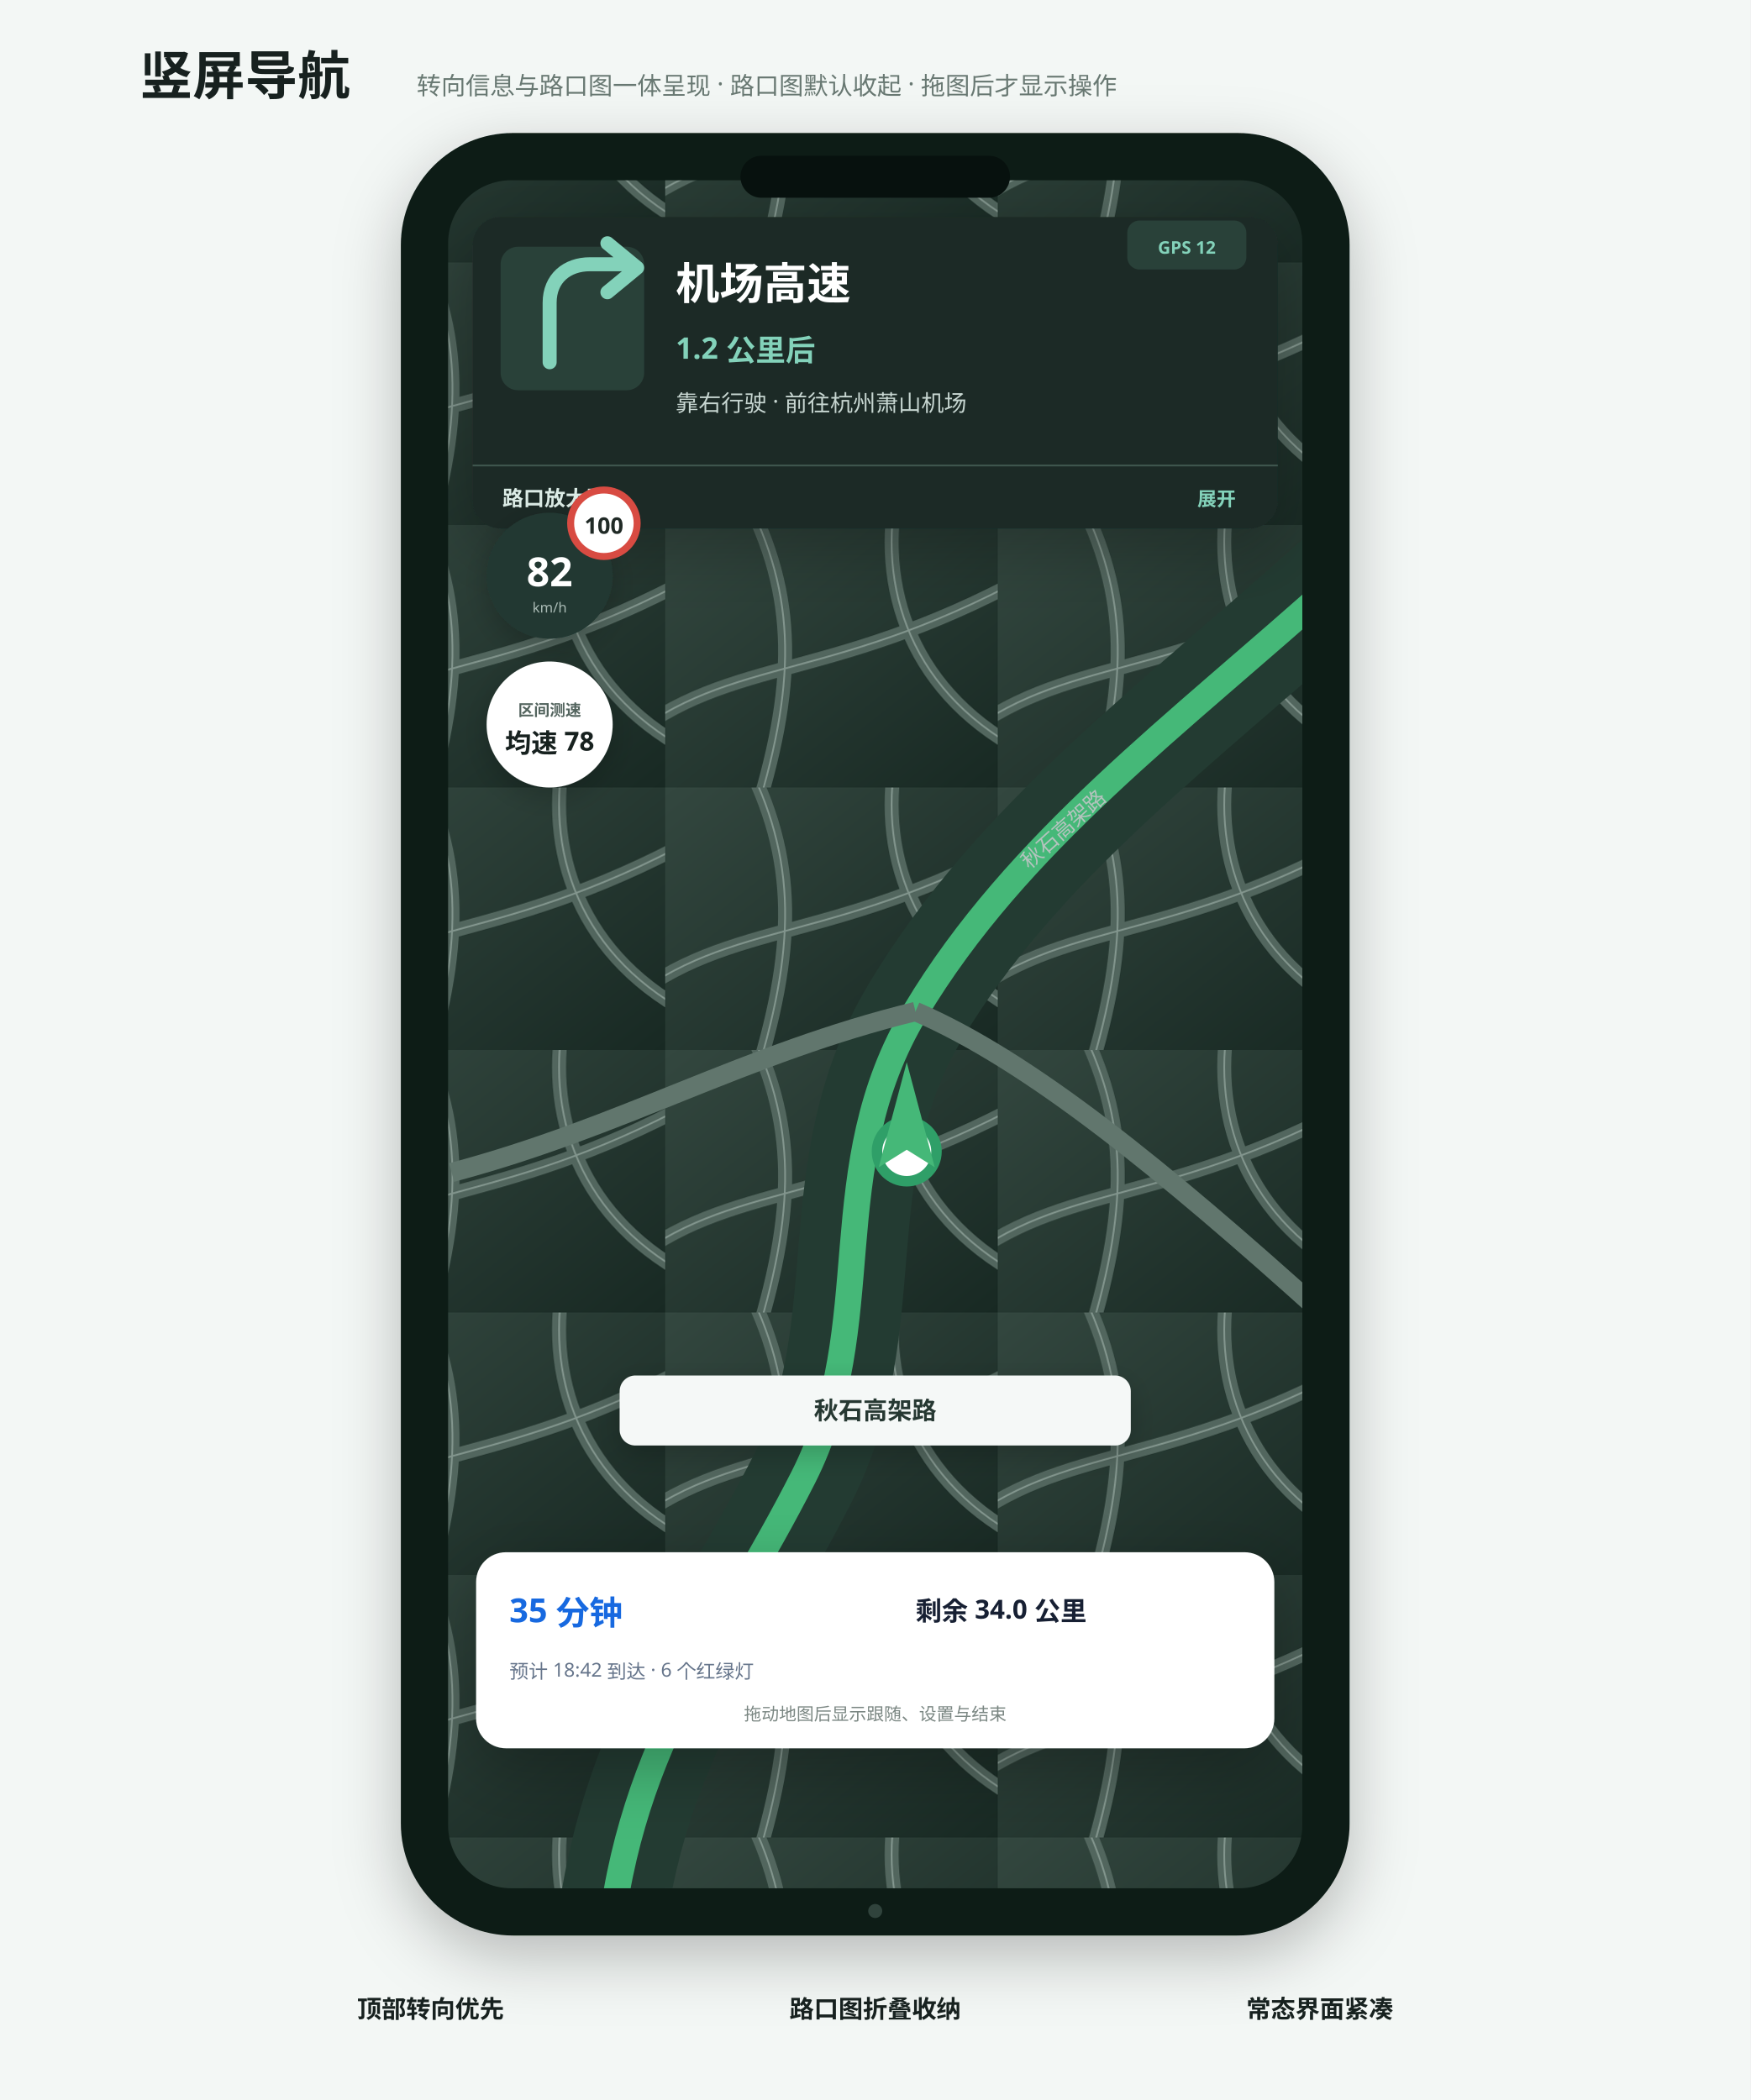
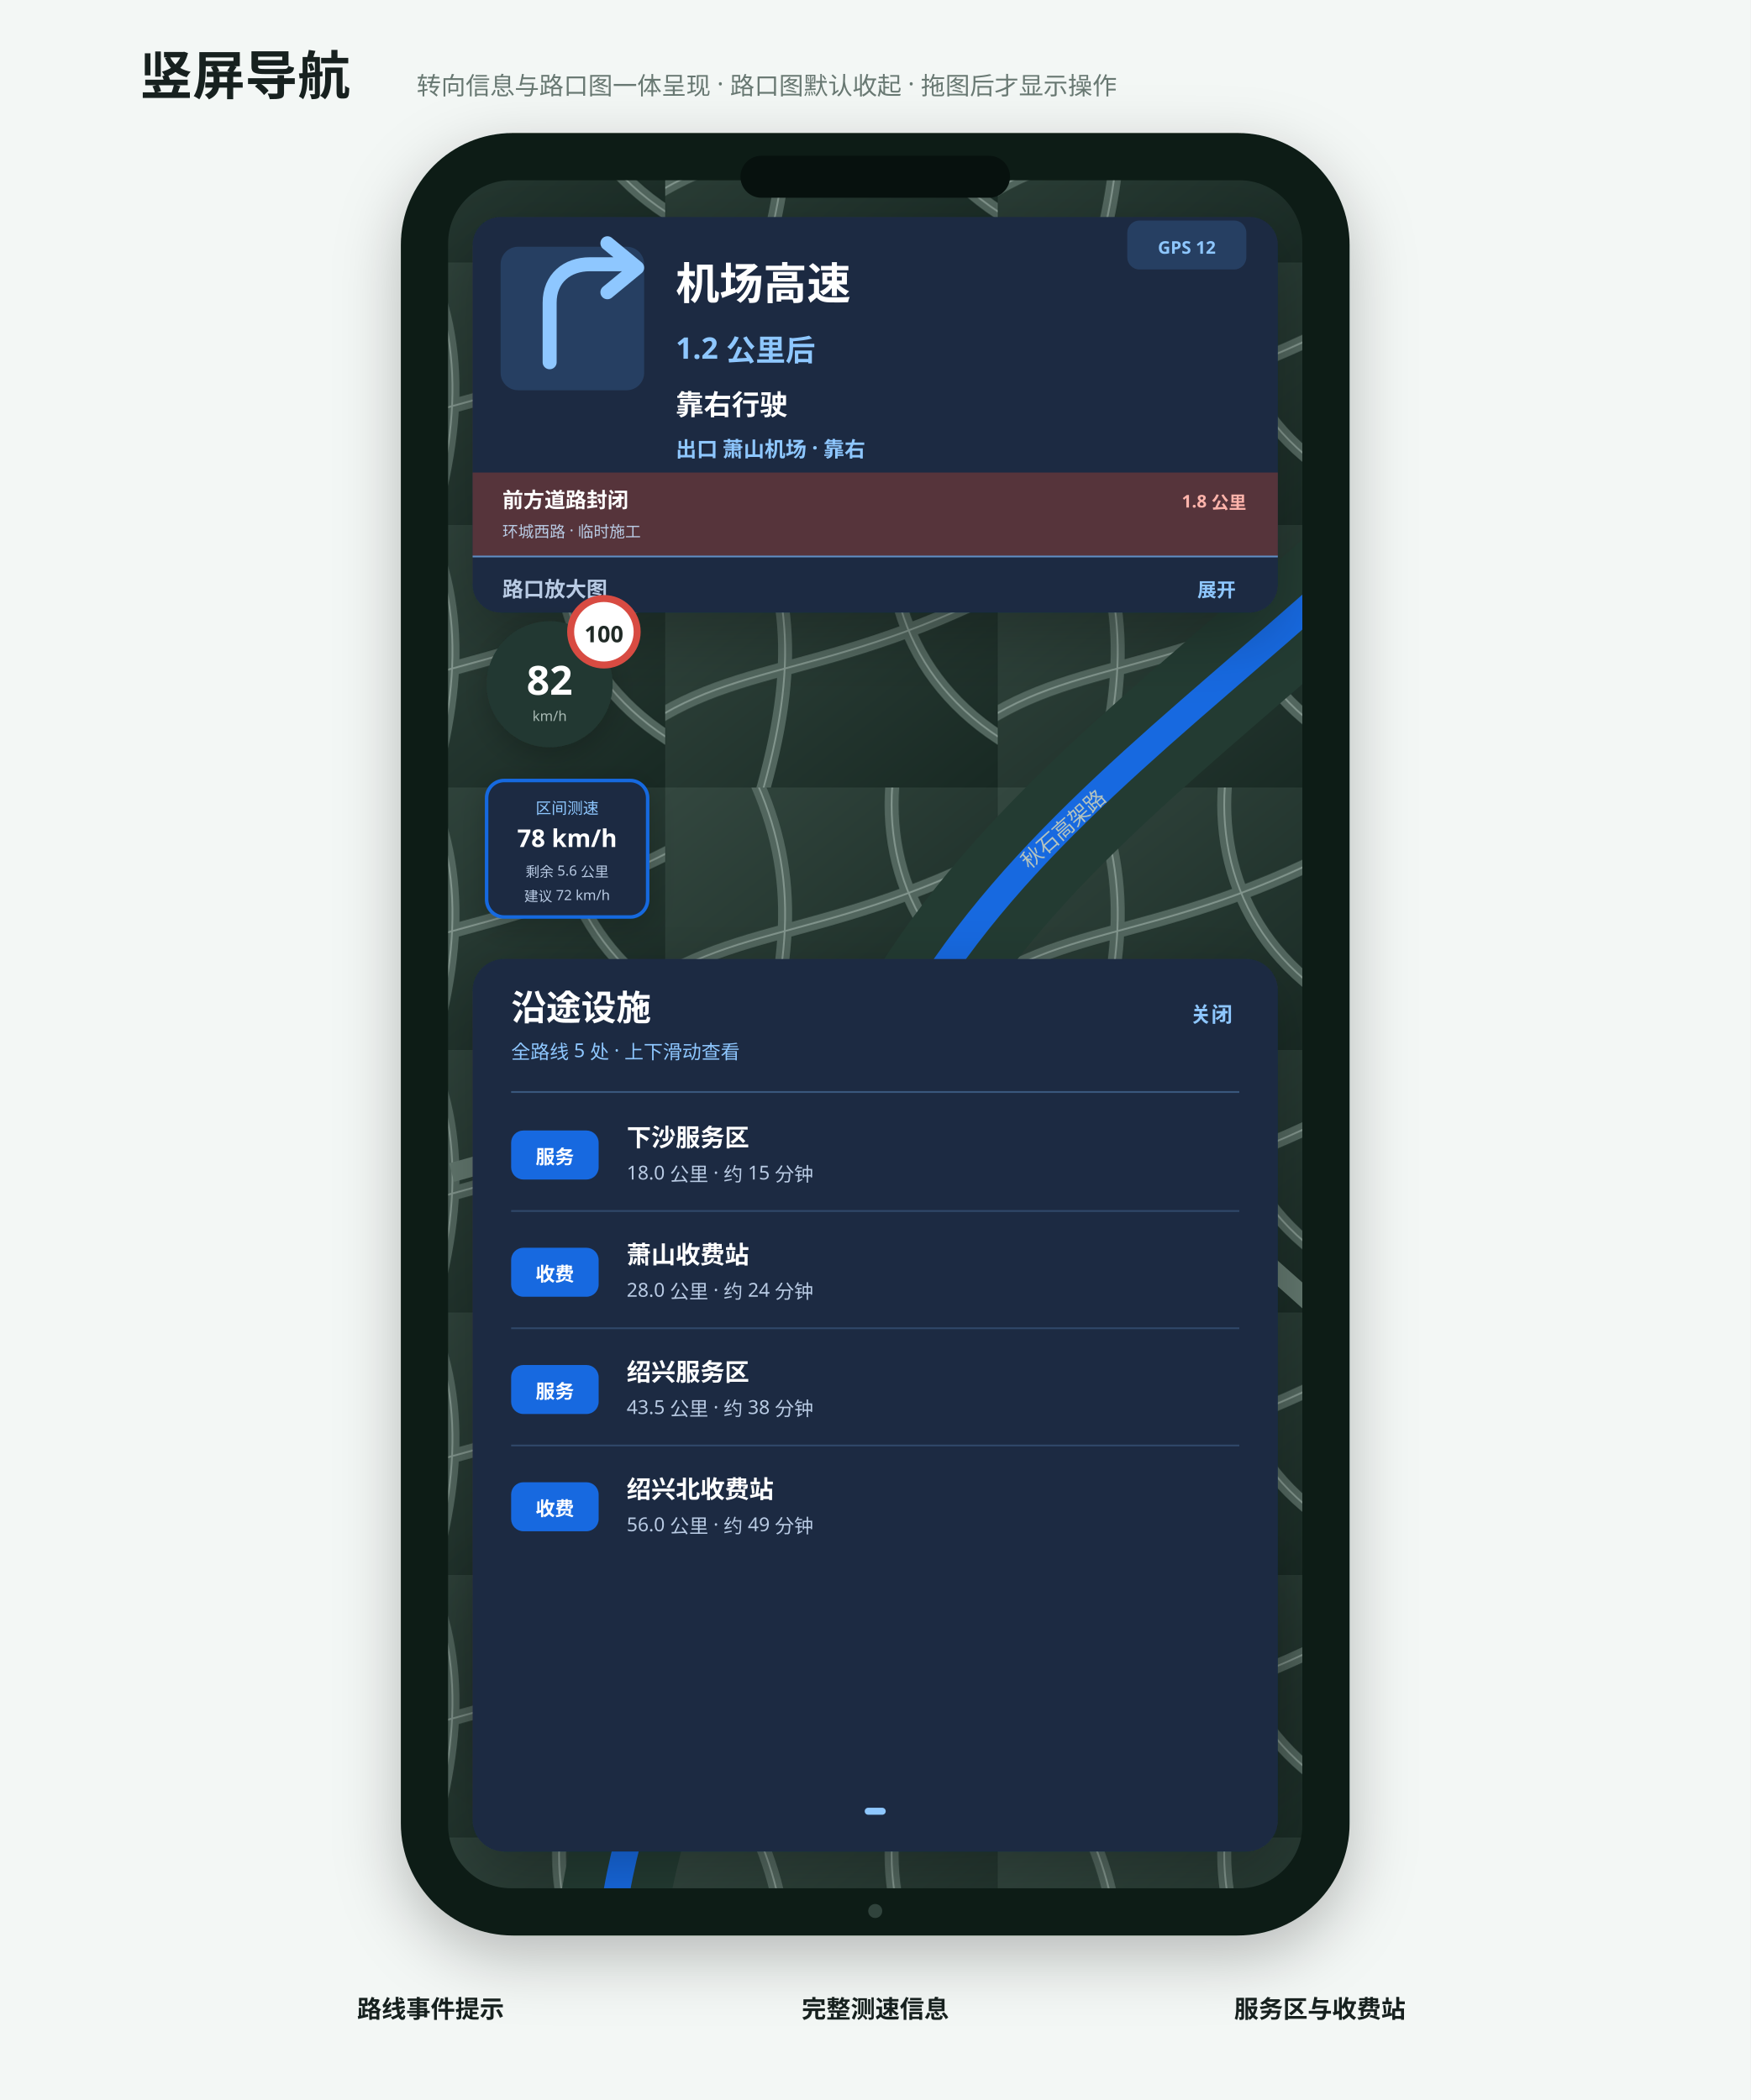
<svg xmlns="http://www.w3.org/2000/svg" width="1000" height="1200" viewBox="0 0 1000 1200">
  <defs>
    <filter id="shadow" x="-30%" y="-30%" width="160%" height="180%">
      <feDropShadow dx="0" dy="12" stdDeviation="18" flood-color="#07110e" flood-opacity=".25" />
    </filter>
    <filter id="soft" x="-30%" y="-30%" width="160%" height="180%">
      <feDropShadow dx="0" dy="5" stdDeviation="8" flood-color="#07110e" flood-opacity=".2" />
    </filter>
    <linearGradient id="map" x1="0" y1="0" x2="1" y2="1">
      <stop stop-color="#33473f" />
      <stop offset="1" stop-color="#182923" />
    </linearGradient>
    <pattern id="roads" width="190" height="150" patternUnits="userSpaceOnUse">
      <rect width="190" height="150" fill="url(#map)" />
      <path d="M-24 124C38 73 97 92 218 23M45-18C76 41 75 92 50 171M132-18C121 41 144 103 216 135" fill="none" stroke="#52665e" stroke-width="8" />
      <path d="M-24 124C38 73 97 92 218 23M45-18C76 41 75 92 50 171M132-18C121 41 144 103 216 135" fill="none" stroke="#82958d" stroke-width="1" />
    </pattern>
    <clipPath id="screen">
      <rect x="256" y="103" width="488" height="976" rx="36" />
    </clipPath>
  </defs>
  <rect width="1000" height="1200" fill="#f3f7f5" />
  <text x="80" y="54" font-family="sans-serif" font-size="30" font-weight="700" fill="#17211f">竖屏导航</text>
  <text x="238" y="54" font-family="sans-serif" font-size="14" fill="#687872">转向信息与路口图一体呈现 · 路口图默认收起 · 拖图后才显示操作</text>
  <rect x="229" y="76" width="542" height="1030" rx="64" fill="#101d18" filter="url(#shadow)" />
  <rect x="256" y="103" width="488" height="976" rx="36" fill="url(#roads)" />
  <rect x="423" y="89" width="154" height="24" rx="12" fill="#07110e" />
  <g clip-path="url(#screen)">
    <path d="M347 1125C355 1002 413 935 459 844C503 757 469 668 523 578C581 481 673 414 764 332" fill="none" stroke="#233b32" stroke-width="62" stroke-linecap="round" />
-     <path d="M347 1125C355 1002 413 935 459 844C503 757 469 668 523 578C581 481 673 414 764 332" fill="none" stroke="#45b878" stroke-width="15" stroke-linecap="round" />
+     <path d="M347 1125C355 1002 413 935 459 844C503 757 469 668 523 578C581 481 673 414 764 332" fill="none" stroke="#1769e0" stroke-width="15" stroke-linecap="round" />
    <path d="M258 670C356 644 425 602 523 578" fill="none" stroke="#61766d" stroke-width="11" />
    <path d="M523 578C588 606 664 668 756 751" fill="none" stroke="#61766d" stroke-width="11" />
    <text x="588" y="497" transform="rotate(-42 588 497)" font-family="sans-serif" font-size="12" fill="#b4c3be">秋石高架路</text>
-     <rect x="270" y="124" width="460" height="178" rx="16" fill="#1b2b26" filter="url(#shadow)" />
-     <rect x="286" y="141" width="82" height="82" rx="10" fill="#294139" />
-     <path d="M314 207v-34c0-14 10-22 23-22h18M347 139l17 14-17 14" fill="none" stroke="#83d2ba" stroke-width="8" stroke-linecap="round" stroke-linejoin="round" />
+     <rect x="270" y="124" width="460" height="226" rx="16" fill="#1a2b42" filter="url(#shadow)" />
+     <rect x="286" y="141" width="82" height="82" rx="10" fill="#263f62" />
+     <path d="M314 207v-34c0-14 10-22 23-22h18M347 139l17 14-17 14" fill="none" stroke="#8ec7ff" stroke-width="8" stroke-linecap="round" stroke-linejoin="round" />
    <text x="386" y="171" font-family="sans-serif" font-size="25" font-weight="700" fill="#fff">机场高速</text>
-     <text x="386" y="205" font-family="sans-serif" font-size="17" font-weight="700" fill="#83d2ba">1.2 公里后</text>
-     <text x="386" y="235" font-family="sans-serif" font-size="13" fill="#c7d6d1">靠右行驶 · 前往杭州萧山机场</text>
-     <rect x="644" y="126" width="68" height="28" rx="7" fill="#294139" />
-     <text x="678" y="145" text-anchor="middle" font-family="sans-serif" font-size="10" font-weight="700" fill="#83d2ba">GPS 12</text>
-     <line x1="270" y1="266" x2="730" y2="266" stroke="#40574f" />
-     <text x="287" y="289" font-family="sans-serif" font-size="12" font-weight="700" fill="#dcece6">路口放大图</text>
-     <text x="706" y="289" text-anchor="end" font-family="sans-serif" font-size="11" font-weight="700" fill="#83d2ba">展开</text>
-     <circle cx="314" cy="329" r="36" fill="#243832" filter="url(#soft)" />
-     <text x="314" y="335" text-anchor="middle" font-family="sans-serif" font-size="23" font-weight="700" fill="#fff">82</text>
-     <text x="314" y="350" text-anchor="middle" font-family="sans-serif" font-size="8" fill="#aabbb5">km/h</text>
-     <circle cx="345" cy="299" r="19" fill="#fff" stroke="#d84b42" stroke-width="4" />
-     <text x="345" y="305" text-anchor="middle" font-family="sans-serif" font-size="13" font-weight="700" fill="#202a26">100</text>
-     <circle cx="314" cy="414" r="36" fill="#fff" filter="url(#soft)" />
-     <text x="314" y="409" text-anchor="middle" font-family="sans-serif" font-size="9" font-weight="700" fill="#53645e">区间测速</text>
-     <text x="314" y="430" text-anchor="middle" font-family="sans-serif" font-size="15" font-weight="700" fill="#17211f">均速 78</text>
-     <circle cx="518" cy="658" r="17" fill="#fff" stroke="#2f9f68" stroke-width="6" />
-     <path d="M518 607l16 60-16-10-16 10z" fill="#45b878" />
+     <text x="386" y="205" font-family="sans-serif" font-size="17" font-weight="700" fill="#8ec7ff">1.2 公里后</text>
+     <text x="386" y="237" font-family="sans-serif" font-size="16" font-weight="700" fill="#fff">靠右行驶</text>
+     <text x="386" y="261" font-family="sans-serif" font-size="12" font-weight="700" fill="#8ec7ff">出口 萧山机场 · 靠右</text>
+     <rect x="644" y="126" width="68" height="28" rx="7" fill="#263f62" />
+     <text x="678" y="145" text-anchor="middle" font-family="sans-serif" font-size="10" font-weight="700" fill="#8ec7ff">GPS 12</text>
+     <rect x="270" y="270" width="460" height="48" fill="#56343b" />
+     <text x="287" y="290" font-family="sans-serif" font-size="12" font-weight="700" fill="#fff">前方道路封闭</text>
+     <text x="712" y="290" text-anchor="end" font-family="sans-serif" font-size="10" font-weight="700" fill="#ffb4ab">1.8 公里</text>
+     <text x="287" y="307" font-family="sans-serif" font-size="9" fill="#b9cbe4">环城西路 · 临时施工</text>
+     <line x1="270" y1="318" x2="730" y2="318" stroke="#5f8fc4" />
+     <text x="287" y="341" font-family="sans-serif" font-size="12" font-weight="700" fill="#b9cbe4">路口放大图</text>
+     <text x="706" y="341" text-anchor="end" font-family="sans-serif" font-size="11" font-weight="700" fill="#8ec7ff">展开</text>
+     <circle cx="314" cy="391" r="36" fill="#243832" filter="url(#soft)" />
+     <text x="314" y="397" text-anchor="middle" font-family="sans-serif" font-size="23" font-weight="700" fill="#fff">82</text>
+     <text x="314" y="412" text-anchor="middle" font-family="sans-serif" font-size="8" fill="#aabbb5">km/h</text>
+     <circle cx="345" cy="361" r="19" fill="#fff" stroke="#d84b42" stroke-width="4" />
+     <text x="345" y="367" text-anchor="middle" font-family="sans-serif" font-size="13" font-weight="700" fill="#202a26">100</text>
+     <rect x="278" y="446" width="92" height="78" rx="10" fill="#1a2b42" stroke="#1769e0" stroke-width="2" filter="url(#soft)" />
+     <text x="324" y="465" text-anchor="middle" font-family="sans-serif" font-size="9" fill="#8ec7ff">区间测速</text>
+     <text x="324" y="484" text-anchor="middle" font-family="sans-serif" font-size="14" font-weight="700" fill="#fff">78 km/h</text>
+     <text x="324" y="501" text-anchor="middle" font-family="sans-serif" font-size="8" fill="#b9cbe4">剩余 5.6 公里</text>
+     <text x="324" y="515" text-anchor="middle" font-family="sans-serif" font-size="8" fill="#b9cbe4">建议 72 km/h</text>
+     <circle cx="518" cy="658" r="17" fill="#fff" stroke="#1769e0" stroke-width="6" />
+     <path d="M518 607l16 60-16-10-16 10z" fill="#1769e0" />
    <rect x="354" y="786" width="292" height="40" rx="9" fill="#f5f8f7" filter="url(#soft)" />
    <text x="500" y="811" text-anchor="middle" font-family="sans-serif" font-size="14" font-weight="700" fill="#263832">秋石高架路</text>
    <rect x="272" y="887" width="456" height="112" rx="17" fill="#fff" filter="url(#shadow)" />
    <g font-family="sans-serif">
      <text x="291" y="927" font-size="19" font-weight="700" fill="#1769e0">35 分钟</text>
      <text x="523" y="926" font-size="15" font-weight="700" fill="#172033">剩余 34.0 公里</text>
      <text x="291" y="959" font-size="11" fill="#66758b">预计 18:42 到达 · 6 个红绿灯</text>
    </g>
    <text x="500" y="983" text-anchor="middle" font-family="sans-serif" font-size="10" fill="#7b8783">拖动地图后显示跟随、设置与结束</text>
+     <rect x="270" y="548" width="460" height="510" rx="18" fill="#1a2b42" filter="url(#shadow)" />
+     <text x="292" y="583" font-family="sans-serif" font-size="20" font-weight="700" fill="#fff">沿途设施</text>
+     <text x="292" y="605" font-family="sans-serif" font-size="11" fill="#8ec7ff">全路线 5 处 · 上下滑动查看</text>
+     <text x="704" y="584" text-anchor="end" font-family="sans-serif" font-size="12" font-weight="700" fill="#8ec7ff">关闭</text>
+     <line x1="292" y1="624" x2="708" y2="624" stroke="#5f8fc4" stroke-opacity=".45" />
+     <g font-family="sans-serif">
+       <rect x="292" y="646" width="50" height="28" rx="7" fill="#1769e0" />
+       <text x="317" y="665" text-anchor="middle" font-size="11" font-weight="700" fill="#fff">服务</text>
+       <text x="358" y="655" font-size="14" font-weight="700" fill="#fff">下沙服务区</text>
+       <text x="358" y="674" font-size="11" fill="#b9cbe4">18.0 公里 · 约 15 分钟</text>
+       <line x1="292" y1="692" x2="708" y2="692" stroke="#5f8fc4" stroke-opacity=".3" />
+       <rect x="292" y="713" width="50" height="28" rx="7" fill="#1769e0" />
+       <text x="317" y="732" text-anchor="middle" font-size="11" font-weight="700" fill="#fff">收费</text>
+       <text x="358" y="722" font-size="14" font-weight="700" fill="#fff">萧山收费站</text>
+       <text x="358" y="741" font-size="11" fill="#b9cbe4">28.0 公里 · 约 24 分钟</text>
+       <line x1="292" y1="759" x2="708" y2="759" stroke="#5f8fc4" stroke-opacity=".3" />
+       <rect x="292" y="780" width="50" height="28" rx="7" fill="#1769e0" />
+       <text x="317" y="799" text-anchor="middle" font-size="11" font-weight="700" fill="#fff">服务</text>
+       <text x="358" y="789" font-size="14" font-weight="700" fill="#fff">绍兴服务区</text>
+       <text x="358" y="808" font-size="11" fill="#b9cbe4">43.5 公里 · 约 38 分钟</text>
+       <line x1="292" y1="826" x2="708" y2="826" stroke="#5f8fc4" stroke-opacity=".3" />
+       <rect x="292" y="847" width="50" height="28" rx="7" fill="#1769e0" />
+       <text x="317" y="866" text-anchor="middle" font-size="11" font-weight="700" fill="#fff">收费</text>
+       <text x="358" y="856" font-size="14" font-weight="700" fill="#fff">绍兴北收费站</text>
+       <text x="358" y="875" font-size="11" fill="#b9cbe4">56.0 公里 · 约 49 分钟</text>
+     </g>
+     <rect x="494" y="1033" width="12" height="4" rx="2" fill="#8ec7ff" />
  </g>
  <circle cx="500" cy="1092" r="4" fill="#30433c" />
  <g font-family="sans-serif" text-anchor="middle">
-     <text x="246" y="1153" font-size="14" font-weight="700" fill="#17211f">顶部转向优先</text>
-     <text x="500" y="1153" font-size="14" font-weight="700" fill="#17211f">路口图折叠收纳</text>
-     <text x="754" y="1153" font-size="14" font-weight="700" fill="#17211f">常态界面紧凑</text>
+     <text x="246" y="1153" font-size="14" font-weight="700" fill="#17211f">路线事件提示</text>
+     <text x="500" y="1153" font-size="14" font-weight="700" fill="#17211f">完整测速信息</text>
+     <text x="754" y="1153" font-size="14" font-weight="700" fill="#17211f">服务区与收费站</text>
  </g>
</svg>
